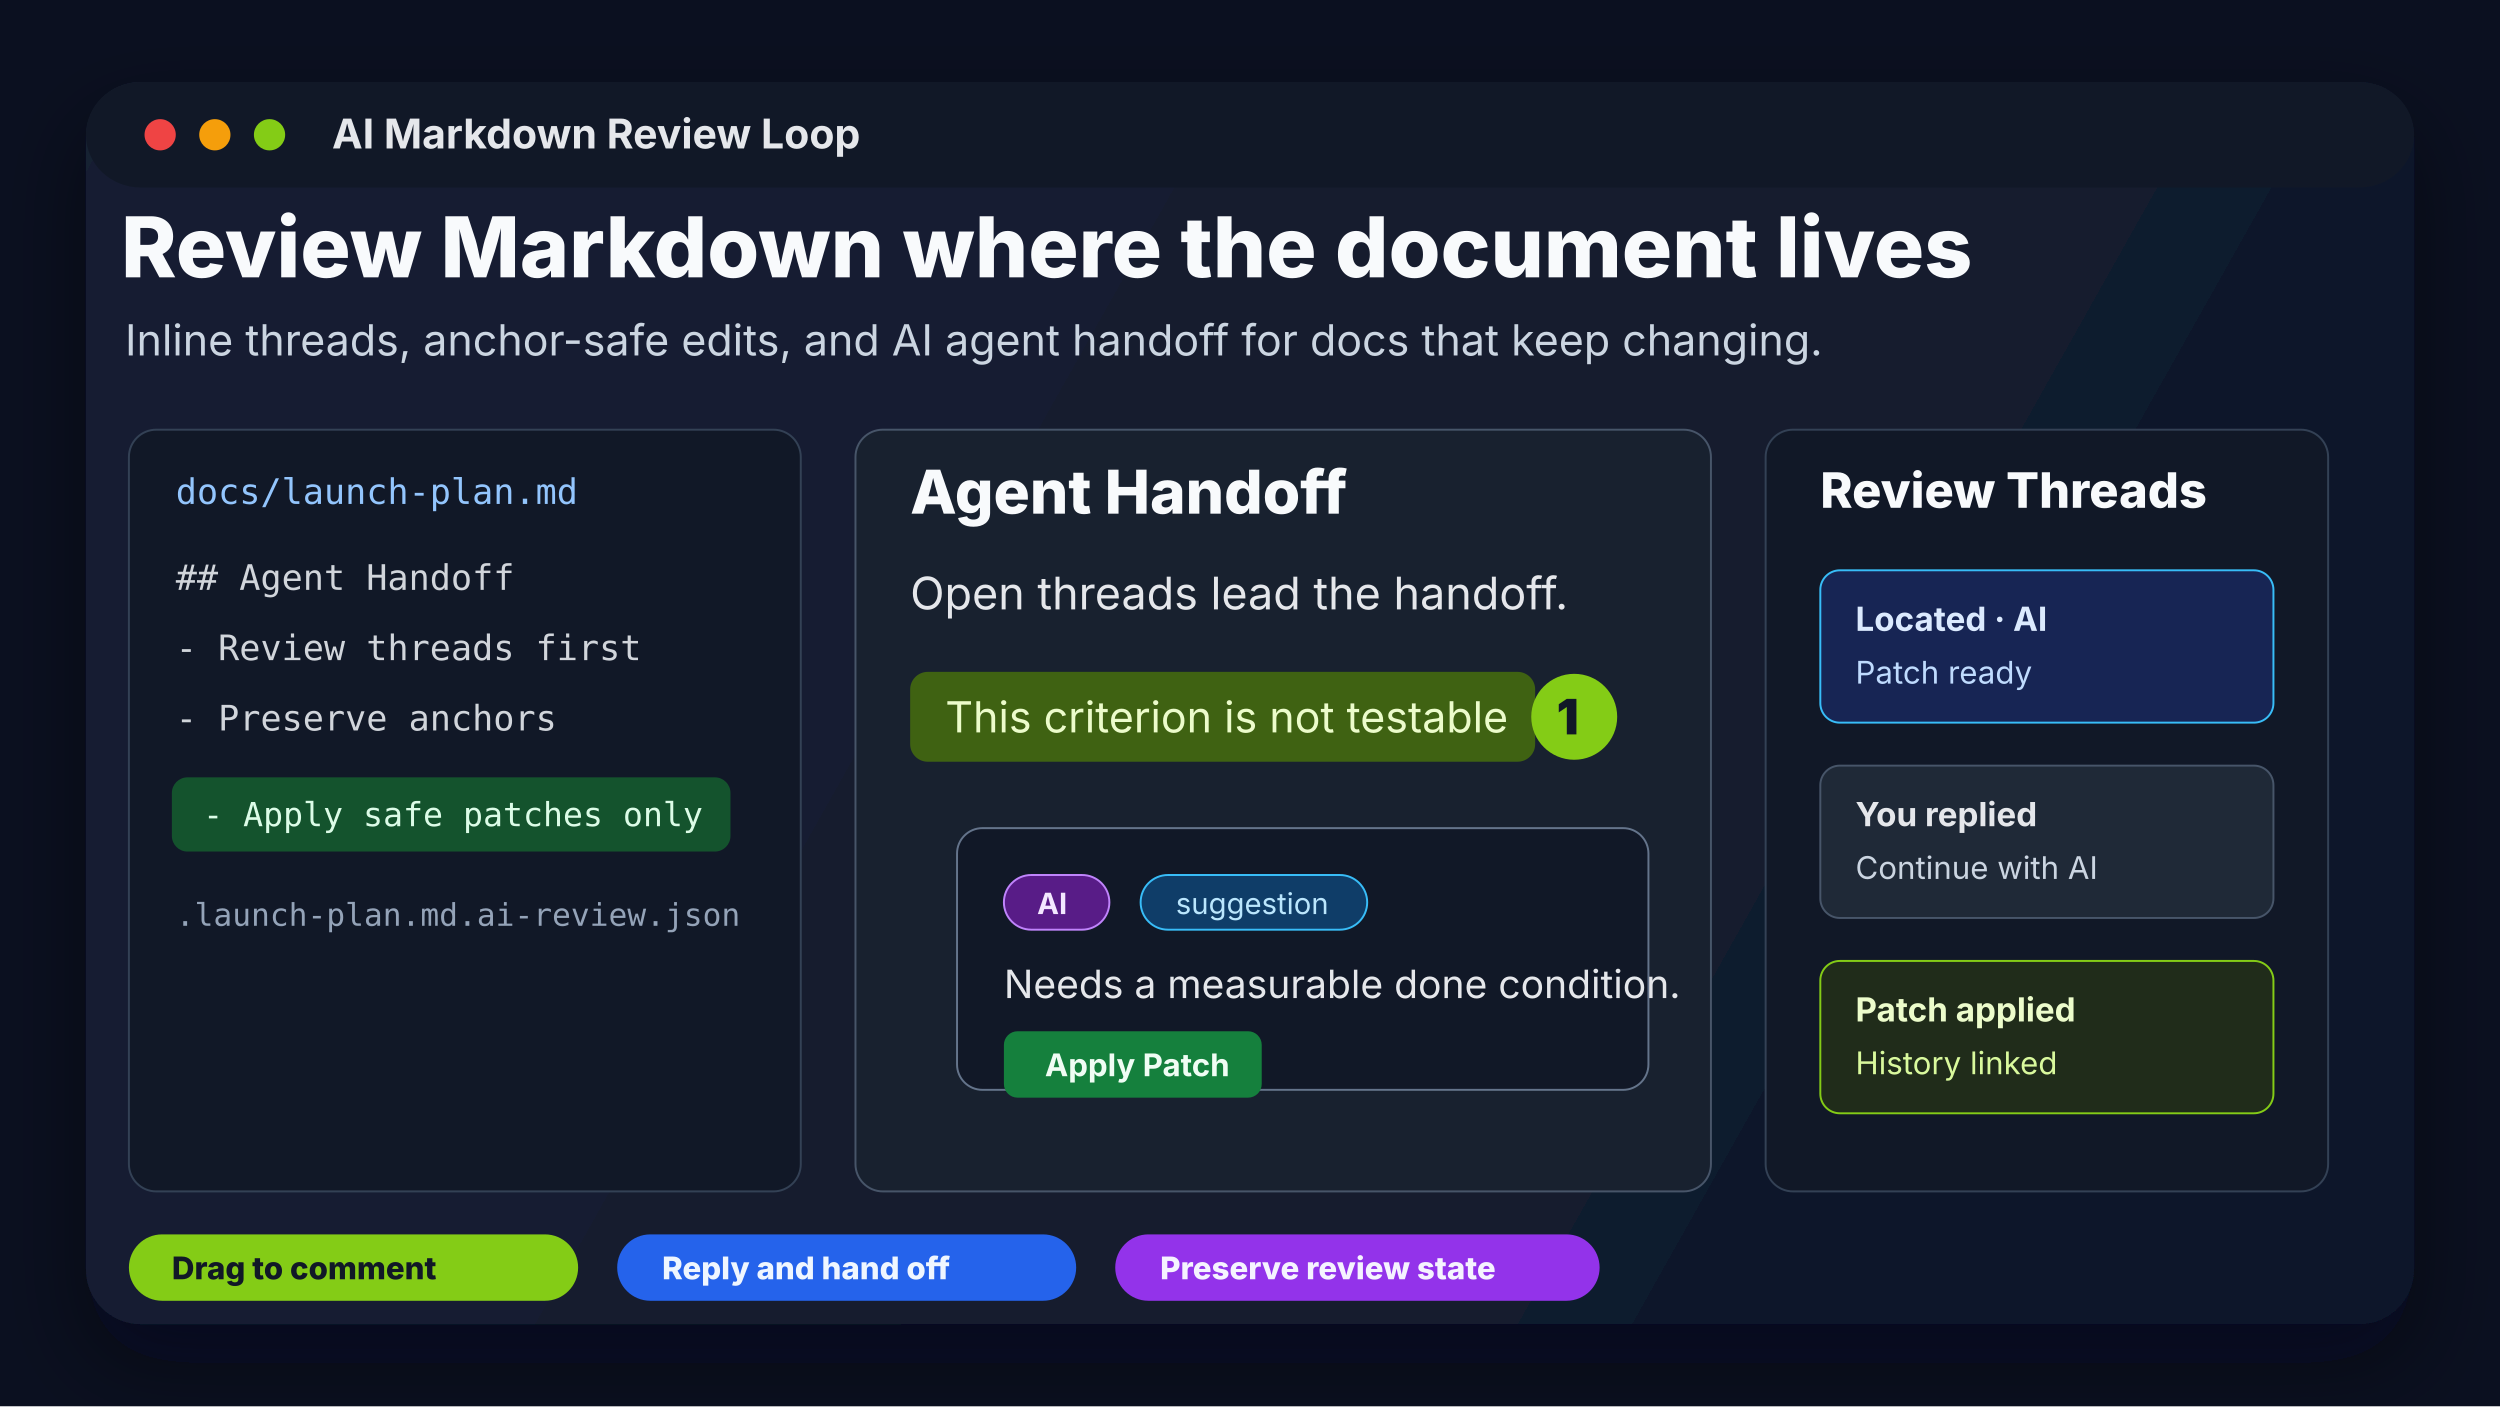
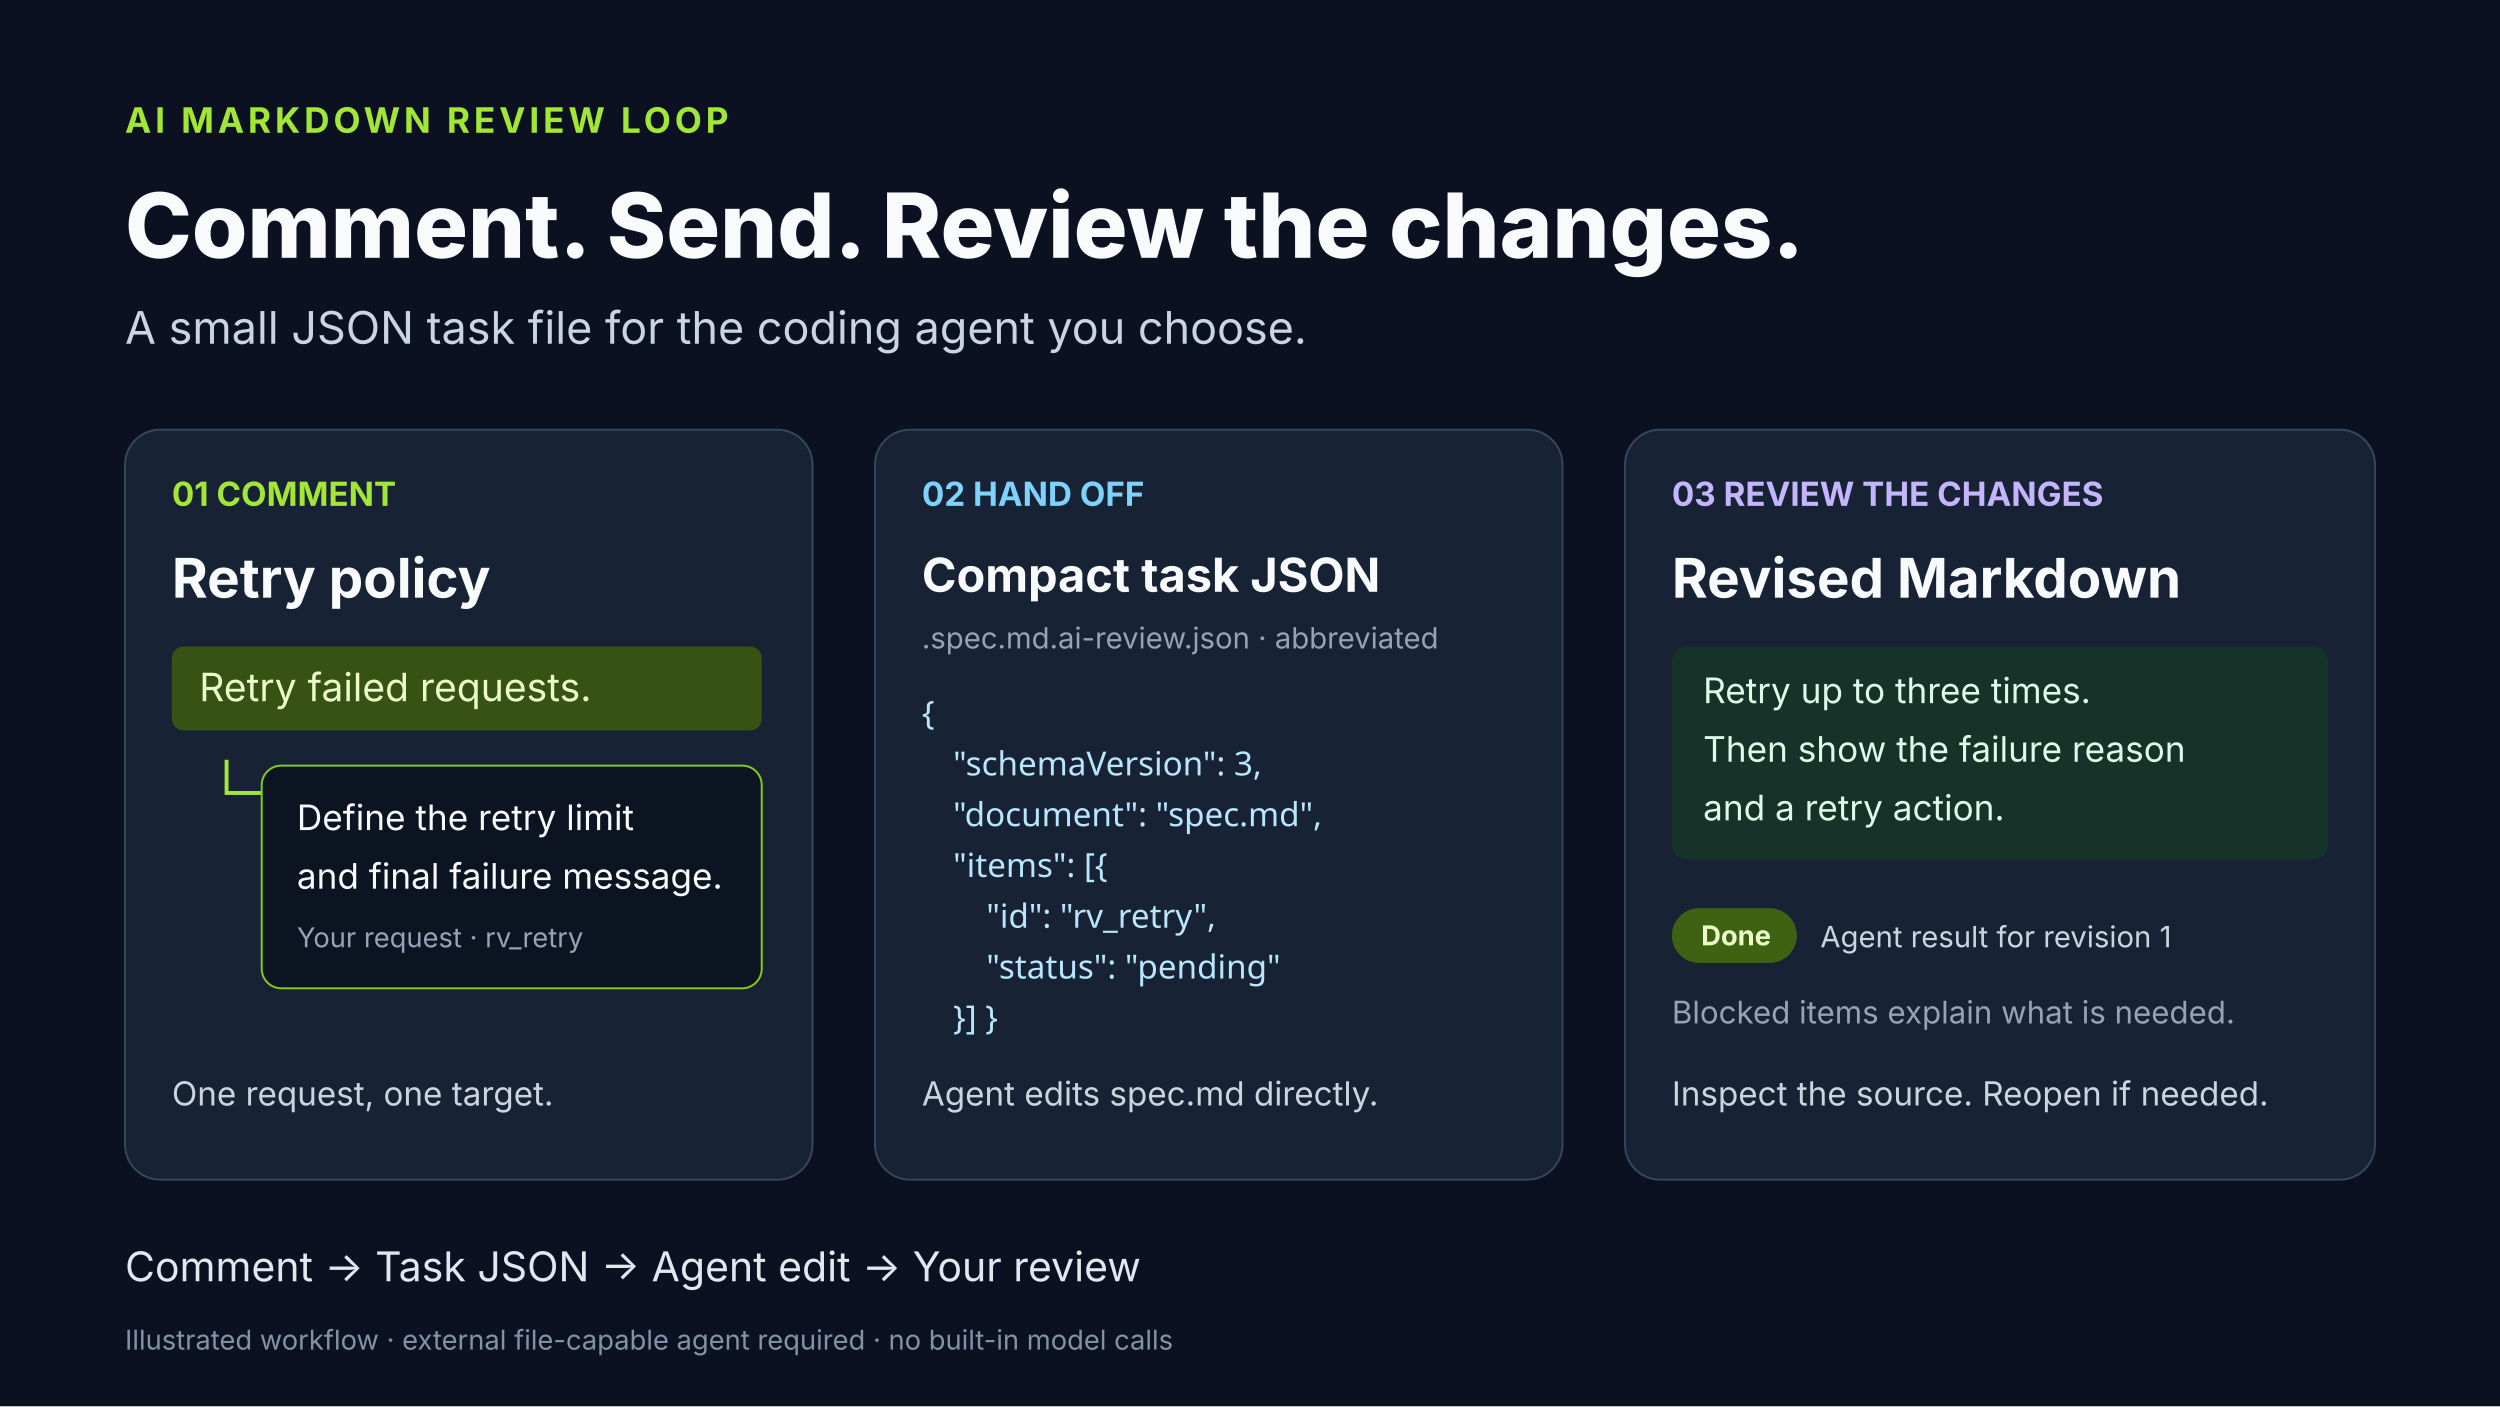
<svg xmlns="http://www.w3.org/2000/svg" width="1280" height="720" viewBox="0 0 1280 720" role="img" aria-labelledby="title desc">
-   <defs>
-     <linearGradient id="chrome" x1="0" y1="0" x2="1280" y2="720" gradientUnits="userSpaceOnUse">
-       <stop offset="0" stop-color="#172033" />
-       <stop offset="1" stop-color="#0f172a" />
-     </linearGradient>
-     <filter id="shadow" x="-20%" y="-20%" width="140%" height="140%">
-       <feDropShadow dx="0" dy="20" stdDeviation="22" flood-color="#020617" flood-opacity="0.45" />
-     </filter>
-   </defs>
-   <rect width="1280" height="720" fill="#0b1020" />
-   <rect x="44" y="42" width="1192" height="636" rx="28" fill="url(#chrome)" filter="url(#shadow)" />
-   <rect x="44" y="42" width="1192" height="54" rx="28" fill="#111827" />
-   <circle cx="82" cy="69" r="8" fill="#ef4444" />
-   <circle cx="110" cy="69" r="8" fill="#f59e0b" />
-   <circle cx="138" cy="69" r="8" fill="#84cc16" />
-   <text x="170" y="76" fill="#e5e7eb" font-size="21" font-family="Inter, Arial, sans-serif" font-weight="700">AI Markdown Review Loop</text>
-   <text x="62" y="142" fill="#f8fafc" font-size="43" font-family="Inter, Arial, sans-serif" font-weight="800">Review Markdown where the document lives</text>
-   <text x="64" y="182" fill="#cbd5e1" font-size="22" font-family="Inter, Arial, sans-serif">Inline threads, anchor-safe edits, and AI agent handoff for docs that keep changing.</text>
-   <rect x="66" y="220" width="344" height="390" rx="14" fill="#111827" stroke="#334155" />
-   <text x="90" y="258" fill="#93c5fd" font-size="18" font-family="SFMono-Regular, Menlo, monospace">docs/launch-plan.md</text>
-   <text x="90" y="302" fill="#d1d5db" font-size="18" font-family="SFMono-Regular, Menlo, monospace">## Agent Handoff</text>
-   <text x="90" y="338" fill="#d1d5db" font-size="18" font-family="SFMono-Regular, Menlo, monospace">- Review threads first</text>
-   <text x="90" y="374" fill="#d1d5db" font-size="18" font-family="SFMono-Regular, Menlo, monospace">- Preserve anchors</text>
-   <rect x="88" y="398" width="286" height="38" rx="8" fill="#14532d" />
-   <text x="104" y="423" fill="#dcfce7" font-size="17" font-family="SFMono-Regular, Menlo, monospace">- Apply safe patches only</text>
-   <text x="90" y="474" fill="#94a3b8" font-size="16" font-family="SFMono-Regular, Menlo, monospace">.launch-plan.md.ai-review.json</text>
-   <rect x="438" y="220" width="438" height="390" rx="14" fill="#18212f" stroke="#475569" />
-   <text x="466" y="263" fill="#f8fafc" font-size="31" font-family="Inter, Arial, sans-serif" font-weight="800">Agent Handoff</text>
-   <text x="466" y="312" fill="#e5e7eb" font-size="23" font-family="Inter, Arial, sans-serif">Open threads lead the handoff.</text>
-   <rect x="466" y="344" width="320" height="46" rx="9" fill="#3f6212" />
-   <text x="484" y="375" fill="#ecfccb" font-size="22" font-family="Inter, Arial, sans-serif">This criterion is not testable</text>
-   <circle cx="806" cy="367" r="22" fill="#84cc16" />
-   <text x="797" y="376" fill="#111827" font-size="25" font-family="Inter, Arial, sans-serif" font-weight="900">1</text>
-   <rect x="490" y="424" width="354" height="134" rx="13" fill="#111827" stroke="#64748b" />
-   <rect x="514" y="448" width="54" height="28" rx="14" fill="#581c87" stroke="#c084fc" />
-   <text x="531" y="468" fill="#f3e8ff" font-size="15" font-family="Inter, Arial, sans-serif" font-weight="700">AI</text>
-   <rect x="584" y="448" width="116" height="28" rx="14" fill="#0f3d68" stroke="#38bdf8" />
-   <text x="602" y="468" fill="#bae6fd" font-size="15" font-family="Inter, Arial, sans-serif">suggestion</text>
-   <text x="514" y="511" fill="#e5e7eb" font-size="20" font-family="Inter, Arial, sans-serif">Needs a measurable done condition.</text>
-   <rect x="514" y="528" width="132" height="34" rx="7" fill="#15803d" />
-   <text x="535" y="551" fill="#f0fdf4" font-size="16" font-family="Inter, Arial, sans-serif" font-weight="700">Apply Patch</text>
-   <rect x="904" y="220" width="288" height="390" rx="14" fill="#111827" stroke="#334155" />
-   <text x="932" y="260" fill="#f8fafc" font-size="25" font-family="Inter, Arial, sans-serif" font-weight="800">Review Threads</text>
-   <rect x="932" y="292" width="232" height="78" rx="10" fill="#172554" stroke="#38bdf8" />
-   <text x="950" y="323" fill="#dbeafe" font-size="17" font-family="Inter, Arial, sans-serif" font-weight="700">Located · AI</text>
-   <text x="950" y="350" fill="#bfdbfe" font-size="16" font-family="Inter, Arial, sans-serif">Patch ready</text>
-   <rect x="932" y="392" width="232" height="78" rx="10" fill="#1f2937" stroke="#475569" />
-   <text x="950" y="423" fill="#e5e7eb" font-size="17" font-family="Inter, Arial, sans-serif" font-weight="700">You replied</text>
-   <text x="950" y="450" fill="#cbd5e1" font-size="16" font-family="Inter, Arial, sans-serif">Continue with AI</text>
-   <rect x="932" y="492" width="232" height="78" rx="10" fill="#202c1a" stroke="#84cc16" />
-   <text x="950" y="523" fill="#ecfccb" font-size="17" font-family="Inter, Arial, sans-serif" font-weight="700">Patch applied</text>
-   <text x="950" y="550" fill="#d9f99d" font-size="16" font-family="Inter, Arial, sans-serif">History linked</text>
-   <rect x="66" y="632" width="230" height="34" rx="17" fill="#84cc16" />
-   <text x="88" y="655" fill="#111827" font-size="16" font-family="Inter, Arial, sans-serif" font-weight="800">Drag to comment</text>
-   <rect x="316" y="632" width="235" height="34" rx="17" fill="#2563eb" />
-   <text x="339" y="655" fill="#eff6ff" font-size="16" font-family="Inter, Arial, sans-serif" font-weight="800">Reply and hand off</text>
-   <rect x="571" y="632" width="248" height="34" rx="17" fill="#9333ea" />
-   <text x="594" y="655" fill="#f5f3ff" font-size="16" font-family="Inter, Arial, sans-serif" font-weight="800">Preserve review state</text>
+   <rect width="1280" height="720" fill="#0b1120" />
+   <g font-family="Inter, Arial, sans-serif">
+     <text x="64" y="68" fill="#a3e635" font-size="18" font-weight="700" letter-spacing="2">AI MARKDOWN REVIEW LOOP</text>
+     <text x="64" y="132" fill="#f8fafc" font-size="46" font-weight="800">Comment. Send. Review the changes.</text>
+     <text x="64" y="176" fill="#cbd5e1" font-size="23">A small JSON task file for the coding agent you choose.</text>
+     <rect x="64" y="220" width="352" height="384" rx="18" fill="#172334" stroke="#34475e" />
+     <text x="88" y="259" fill="#a3e635" font-size="17" font-weight="700">01  COMMENT</text>
+     <text x="88" y="306" fill="#f8fafc" font-size="28" font-weight="700">Retry policy</text>
+     <rect x="88" y="331" width="302" height="43" rx="6" fill="#365314" />
+     <text x="102" y="359" fill="#ecfccb" font-size="20">Retry failed requests.</text>
+     <path d="M116 389v17h18" fill="none" stroke="#a3e635" stroke-width="2" />
+     <rect x="134" y="392" width="256" height="114" rx="10" fill="#0c1422" stroke="#84cc16" />
+     <text x="152" y="425" fill="#f8fafc" font-size="18">Define the retry limit</text>
+     <text x="152" y="455" fill="#f8fafc" font-size="18">and final failure message.</text>
+     <text x="152" y="485" fill="#94a3b8" font-size="14">Your request · rv_retry</text>
+     <text x="88" y="566" fill="#cbd5e1" font-size="17">One request, one target.</text>
+     <rect x="448" y="220" width="352" height="384" rx="18" fill="#172334" stroke="#34475e" />
+     <text x="472" y="259" fill="#7dd3fc" font-size="17" font-weight="700">02  HAND OFF</text>
+     <text x="472" y="303" fill="#f8fafc" font-size="24" font-weight="700">Compact task JSON</text>
+     <text x="472" y="332" fill="#94a3b8" font-size="15">.spec.md.ai-review.json · abbreviated</text>
+     <g font-family="Courier-New" font-style="normal" font-size="17" fill="#bae6fd">
+       <text x="472" y="371">{</text>
+       <text x="488" y="397">​"schemaVersion": 3,</text>
+       <text x="488" y="423">​"document": "spec.md",</text>
+       <text x="488" y="449">​"items": [{</text>
+       <text x="505" y="475">​"id": "rv_retry",</text>
+       <text x="505" y="501">​"status": "pending"​</text>
+       <text x="488" y="527">}] }</text>
+     </g>
+     <text x="472" y="566" fill="#cbd5e1" font-size="17">Agent edits spec.md directly.</text>
+     <rect x="832" y="220" width="384" height="384" rx="18" fill="#172334" stroke="#34475e" />
+     <text x="856" y="259" fill="#c4b5fd" font-size="17" font-weight="700">03  REVIEW THE CHANGES</text>
+     <text x="856" y="306" fill="#f8fafc" font-size="28" font-weight="700">Revised Markdown</text>
+     <rect x="856" y="331" width="336" height="109" rx="8" fill="#16332a" />
+     <text x="872" y="360" fill="#dcfce7" font-size="18">Retry up to three times.</text>
+     <text x="872" y="390" fill="#dcfce7" font-size="18">Then show the failure reason</text>
+     <text x="872" y="420" fill="#dcfce7" font-size="18">and a retry action.</text>
+     <rect x="856" y="465" width="64" height="28" rx="14" fill="#3f6212" />
+     <text x="871" y="484" fill="#ecfccb" font-size="14" font-weight="700">Done</text>
+     <text x="932" y="485" fill="#cbd5e1" font-size="15">Agent result for revision 1</text>
+     <text x="856" y="524" fill="#94a3b8" font-size="16">Blocked items explain what is needed.</text>
+     <text x="856" y="566" fill="#cbd5e1" font-size="17">Inspect the source. Reopen if needed.</text>
+     <text x="64" y="656" fill="#e2e8f0" font-size="21">Comment → Task JSON → Agent edit → Your review</text>
+     <text x="64" y="691" fill="#8292a8" font-size="14">Illustrated workflow · external file-capable agent required · no built-in model calls</text>
+   </g>
</svg>
